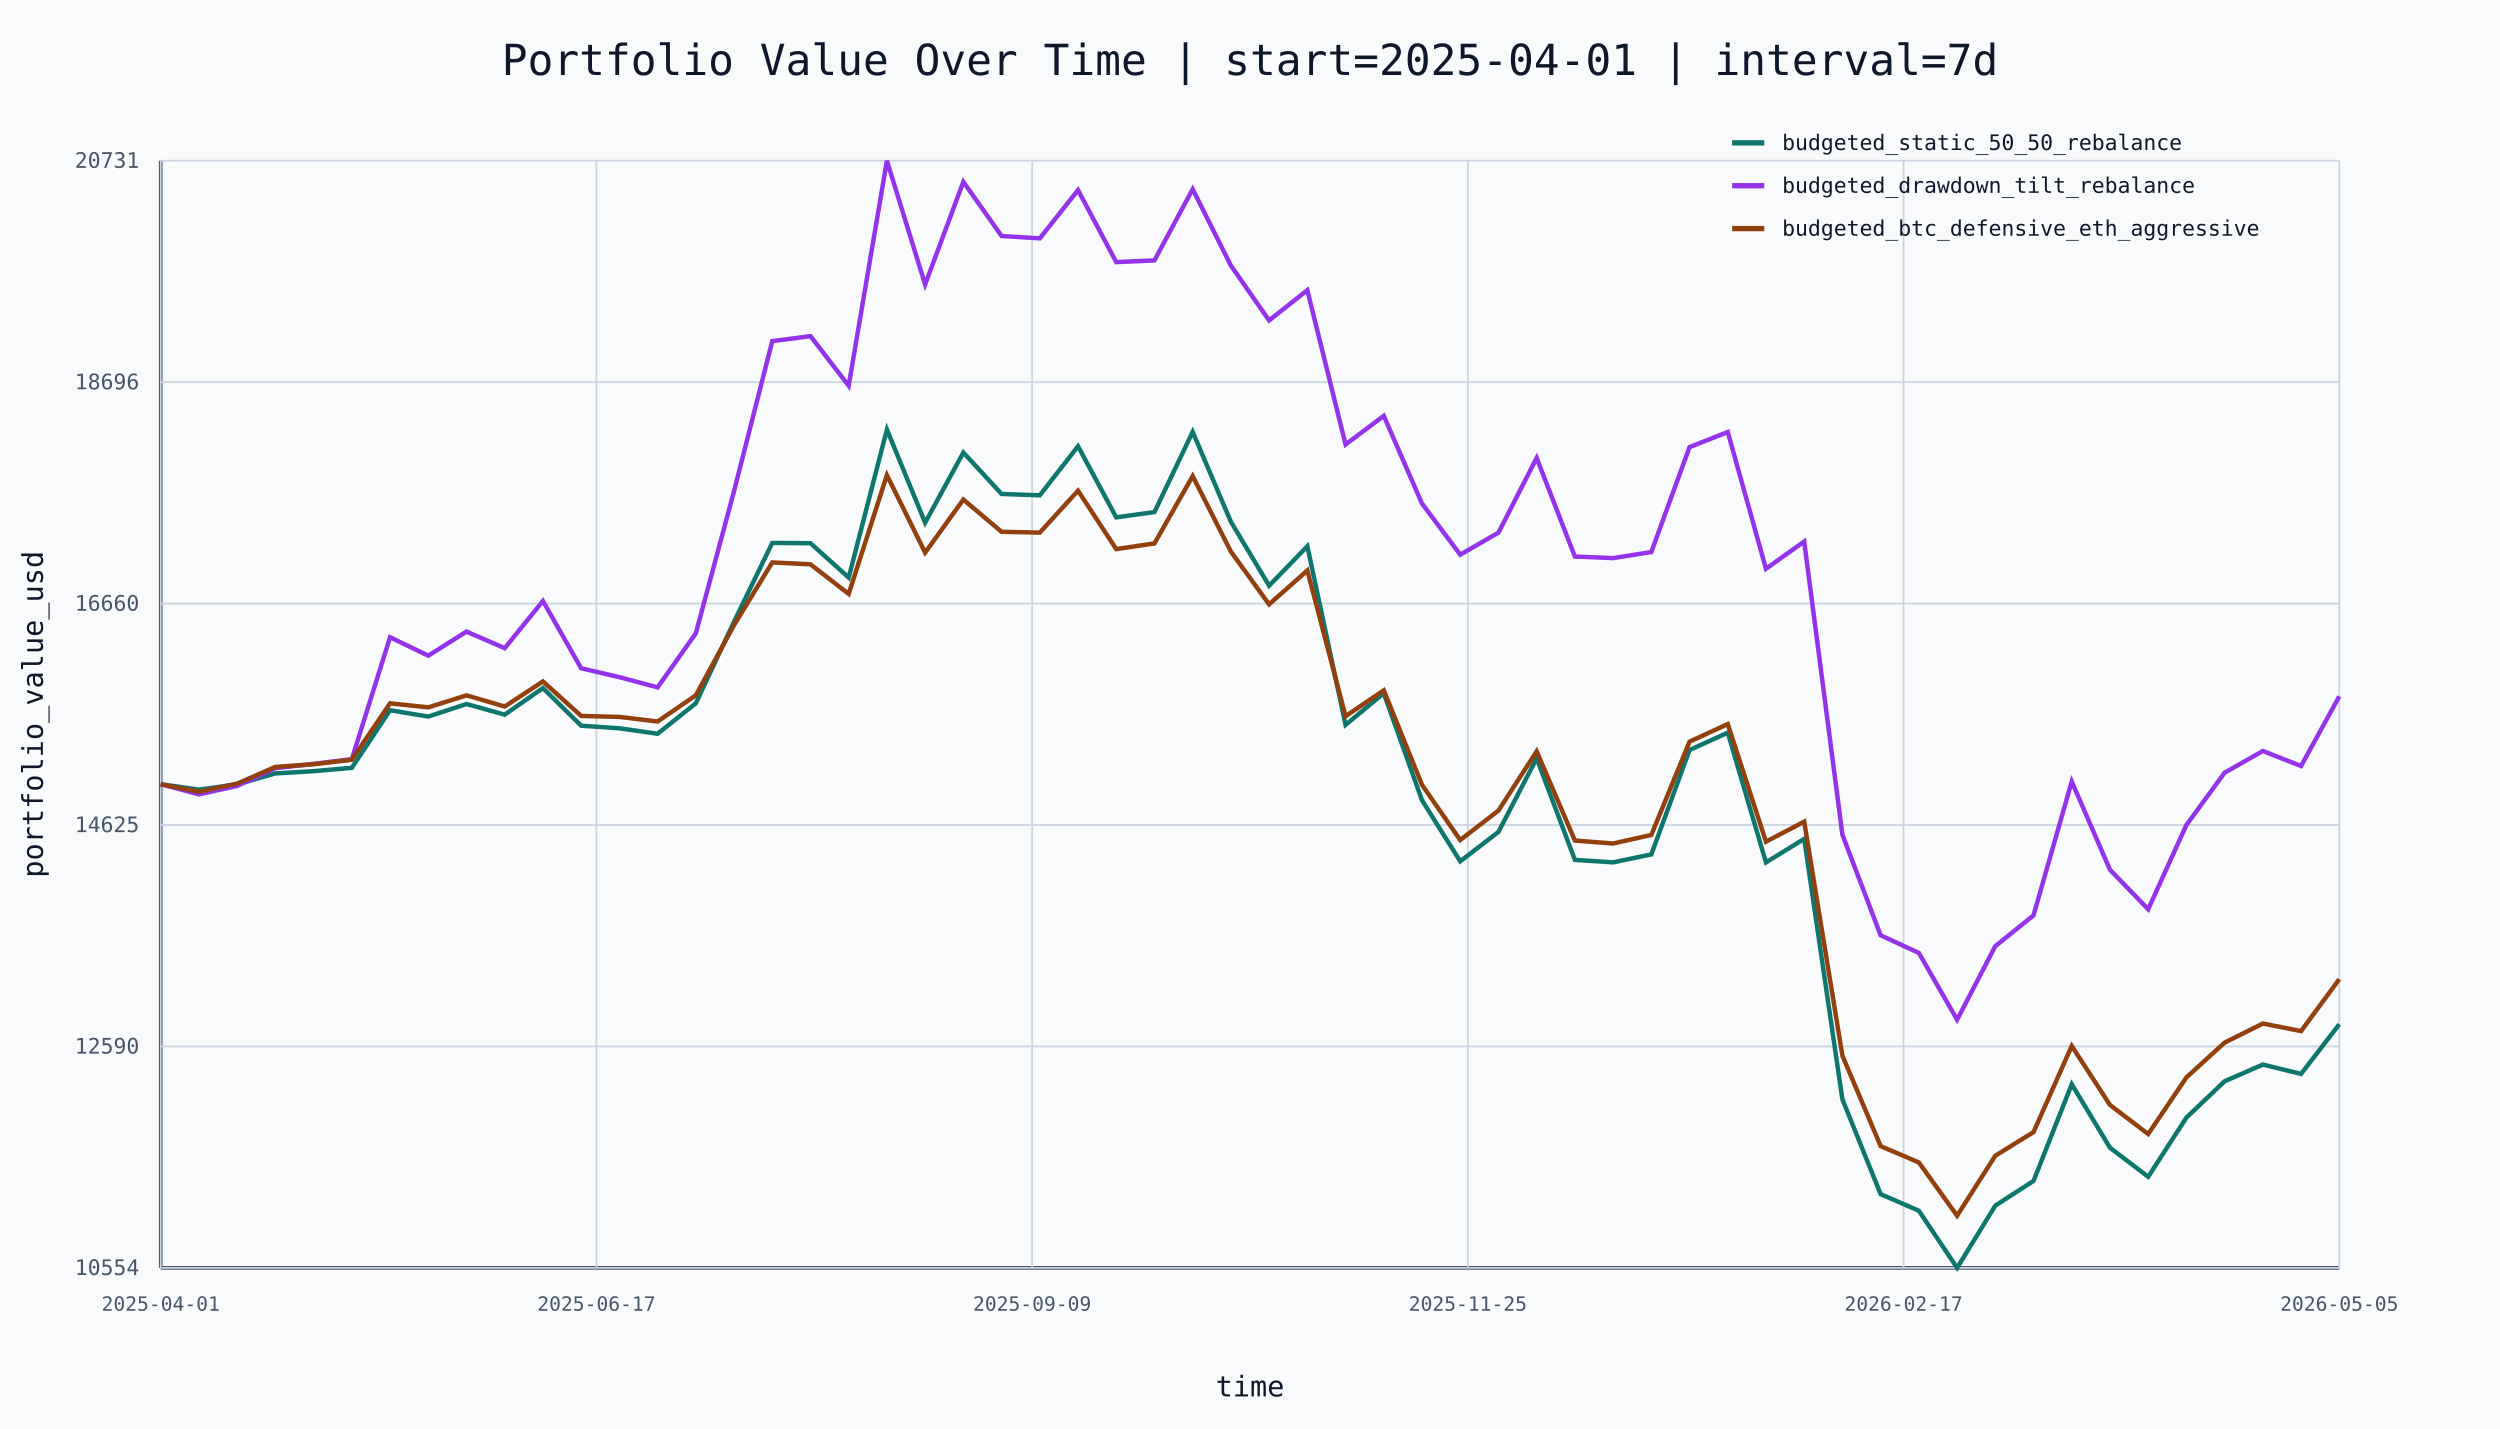
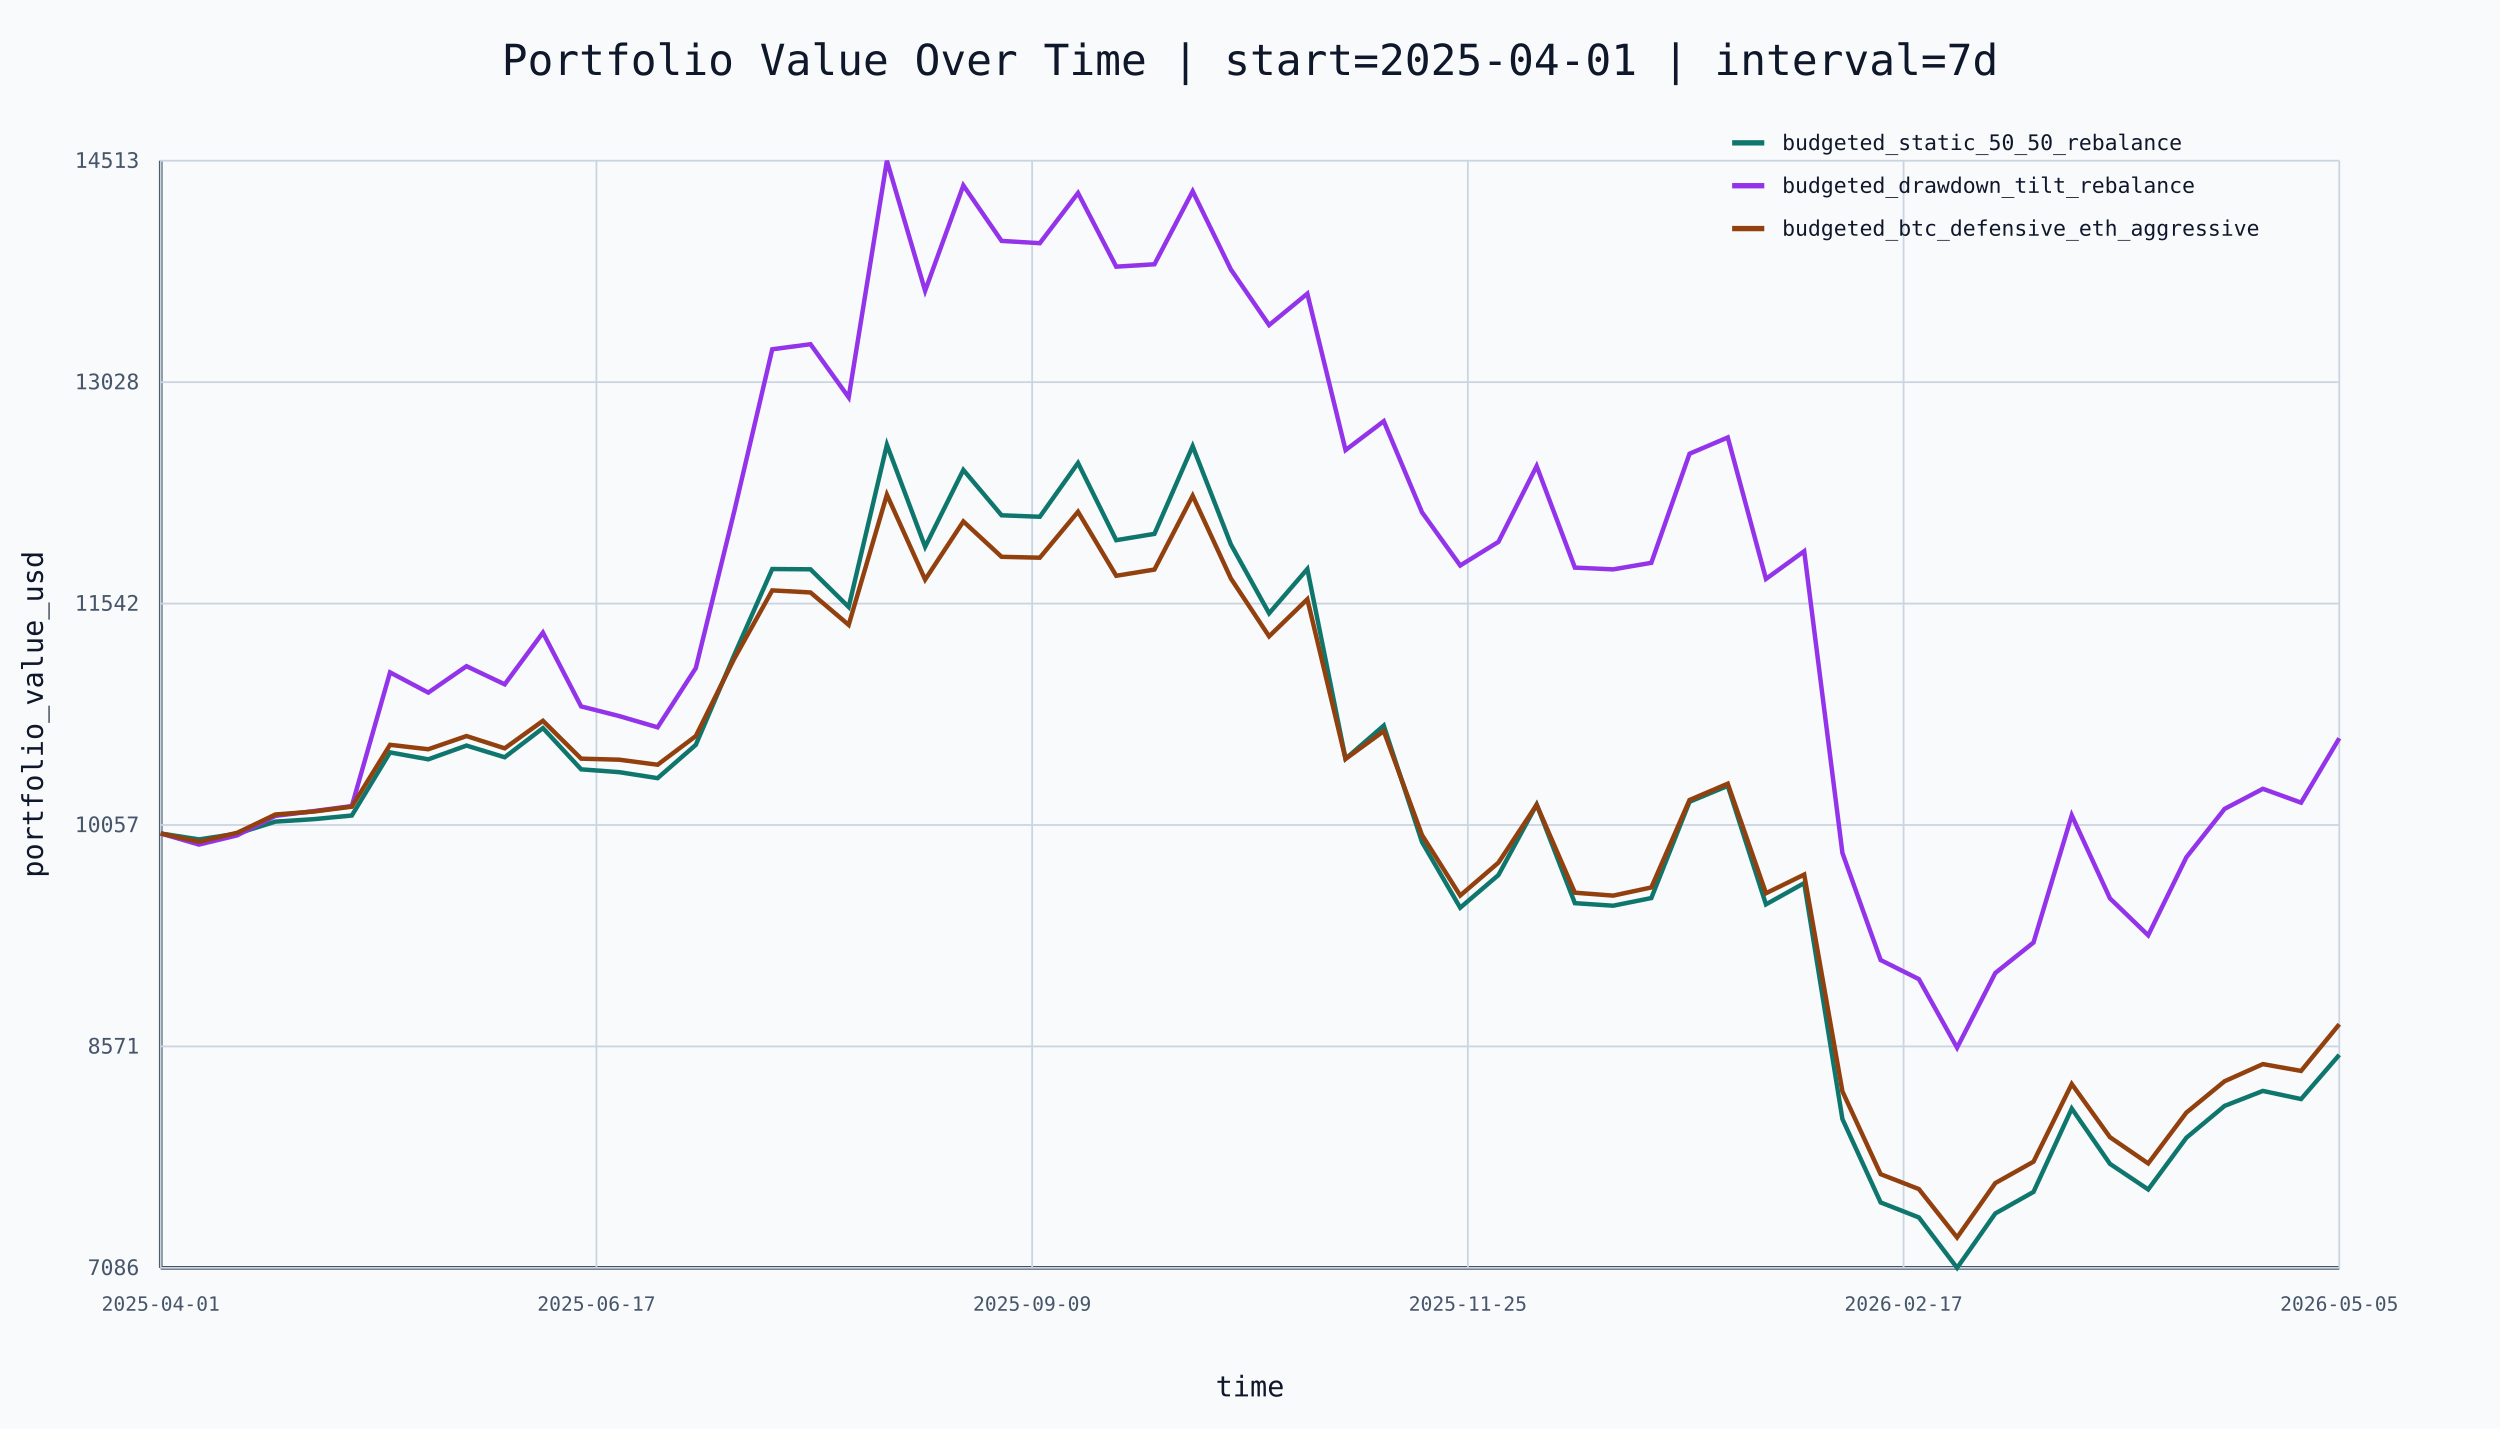
<svg xmlns="http://www.w3.org/2000/svg" width="1400" height="800">
  <rect width="1400" height="800" fill="#f8fafc" />
  <text x="700.0" y="42" text-anchor="middle" font-family="monospace" font-size="24" fill="#0f172a">Portfolio Value Over Time | start=2025-04-01 | interval=7d</text>
  <line x1="90" y1="710" x2="1310" y2="710" stroke="#334155" stroke-width="2" />
  <line x1="90" y1="90" x2="90" y2="710" stroke="#334155" stroke-width="2" />
  <line x1="90.0" y1="710" x2="90.0" y2="90" stroke="#cbd5e1" stroke-width="1" />
  <text x="90.0" y="734" text-anchor="middle" font-family="monospace" font-size="11" fill="#475569">2025-04-01</text>
  <line x1="90" y1="710.0" x2="1310" y2="710.0" stroke="#cbd5e1" stroke-width="1" />
-   <text x="78" y="714.0" text-anchor="end" font-family="monospace" font-size="12" fill="#475569">10554</text>
+   <text x="78" y="714.0" text-anchor="end" font-family="monospace" font-size="12" fill="#475569">7086</text>
  <line x1="334.0" y1="710" x2="334.0" y2="90" stroke="#cbd5e1" stroke-width="1" />
  <text x="334.0" y="734" text-anchor="middle" font-family="monospace" font-size="11" fill="#475569">2025-06-17</text>
  <line x1="90" y1="586.0" x2="1310" y2="586.0" stroke="#cbd5e1" stroke-width="1" />
-   <text x="78" y="590.0" text-anchor="end" font-family="monospace" font-size="12" fill="#475569">12590</text>
+   <text x="78" y="590.0" text-anchor="end" font-family="monospace" font-size="12" fill="#475569">8571</text>
  <line x1="578.0" y1="710" x2="578.0" y2="90" stroke="#cbd5e1" stroke-width="1" />
  <text x="578.0" y="734" text-anchor="middle" font-family="monospace" font-size="11" fill="#475569">2025-09-09</text>
-   <line x1="90" y1="462.0" x2="1310" y2="462.0" stroke="#cbd5e1" stroke-width="1" />
-   <text x="78" y="466.0" text-anchor="end" font-family="monospace" font-size="12" fill="#475569">14625</text>
+   <line x1="90" y1="462" x2="1310" y2="462" stroke="#cbd5e1" stroke-width="1" />
+   <text x="78" y="466" text-anchor="end" font-family="monospace" font-size="12" fill="#475569">10057</text>
  <line x1="822" y1="710" x2="822" y2="90" stroke="#cbd5e1" stroke-width="1" />
  <text x="822" y="734" text-anchor="middle" font-family="monospace" font-size="11" fill="#475569">2025-11-25</text>
-   <line x1="90" y1="338" x2="1310" y2="338" stroke="#cbd5e1" stroke-width="1" />
-   <text x="78" y="342" text-anchor="end" font-family="monospace" font-size="12" fill="#475569">16660</text>
+   <line x1="90" y1="338.0" x2="1310" y2="338.0" stroke="#cbd5e1" stroke-width="1" />
+   <text x="78" y="342.0" text-anchor="end" font-family="monospace" font-size="12" fill="#475569">11542</text>
  <line x1="1066.0" y1="710" x2="1066.0" y2="90" stroke="#cbd5e1" stroke-width="1" />
  <text x="1066.0" y="734" text-anchor="middle" font-family="monospace" font-size="11" fill="#475569">2026-02-17</text>
  <line x1="90" y1="214" x2="1310" y2="214" stroke="#cbd5e1" stroke-width="1" />
-   <text x="78" y="218" text-anchor="end" font-family="monospace" font-size="12" fill="#475569">18696</text>
+   <text x="78" y="218" text-anchor="end" font-family="monospace" font-size="12" fill="#475569">13028</text>
  <line x1="1310.0" y1="710" x2="1310.0" y2="90" stroke="#cbd5e1" stroke-width="1" />
  <text x="1310.0" y="734" text-anchor="middle" font-family="monospace" font-size="11" fill="#475569">2026-05-05</text>
-   <line x1="90" y1="90.0" x2="1310" y2="90.0" stroke="#cbd5e1" stroke-width="1" />
-   <text x="78" y="94.0" text-anchor="end" font-family="monospace" font-size="12" fill="#475569">20731</text>
+   <line x1="90" y1="90" x2="1310" y2="90" stroke="#cbd5e1" stroke-width="1" />
+   <text x="78" y="94" text-anchor="end" font-family="monospace" font-size="12" fill="#475569">14513</text>
  <text x="700.0" y="782" text-anchor="middle" font-family="monospace" font-size="16" fill="#0f172a">time</text>
  <text x="24" y="400.0" transform="rotate(-90 24,400.0)" text-anchor="middle" font-family="monospace" font-size="16" fill="#0f172a">portfolio_value_usd</text>
  <line x1="970" y1="80" x2="988" y2="80" stroke="#0f766e" stroke-width="3" />
  <text x="998" y="84" font-family="monospace" font-size="12" fill="#0f172a">budgeted_static_50_50_rebalance</text>
  <line x1="970" y1="104" x2="988" y2="104" stroke="#9333ea" stroke-width="3" />
  <text x="998" y="108" font-family="monospace" font-size="12" fill="#0f172a">budgeted_drawdown_tilt_rebalance</text>
  <line x1="970" y1="128" x2="988" y2="128" stroke="#92400e" stroke-width="3" />
  <text x="998" y="132" font-family="monospace" font-size="12" fill="#0f172a">budgeted_btc_defensive_eth_aggressive</text>
-   <polyline points="90.0,439.16 111.404,442.195 132.807,439.235 154.211,433.097 175.614,431.852 197.018,429.978 218.421,397.746 239.825,401.277 261.228,394.247 282.632,400.213 304.035,385.31 325.439,406.393 346.842,407.847 368.246,410.897 389.649,393.867 411.053,348.195 432.456,304.053 453.86,304.193 475.263,323.45 496.667,240.566 518.07,292.695 539.474,253.423 560.877,276.609 582.281,277.372 603.684,249.896 625.088,289.707 646.491,286.76 667.895,241.856 689.298,292.186 710.702,328.003 732.105,305.899 753.509,405.898 774.912,388.239 796.316,448.116 817.719,482.334 839.123,465.875 860.526,424.643 881.93,481.534 903.333,482.917 924.737,478.47 946.14,420.017 967.544,410.295 988.947,482.949 1010.351,469.762 1031.754,615.654 1053.158,668.713 1074.561,678.022 1095.965,710.0 1117.368,675.151 1138.772,661.313 1160.175,607.178 1181.579,642.728 1202.982,658.998 1224.386,625.86 1245.789,605.508 1267.193,596.162 1288.596,601.4 1310.0,573.585" fill="none" stroke="#0f766e" stroke-width="2.5" />
-   <polyline points="90.0,439.16 111.404,444.829 132.807,440.115 154.211,430.172 175.614,427.75 197.018,425.156 218.421,356.865 239.825,367.183 261.228,353.689 282.632,362.974 304.035,336.538 325.439,374.239 346.842,379.208 368.246,384.928 389.649,354.674 411.053,275.064 432.456,191.04 453.86,188.227 475.263,216.02 496.667,90.0 518.07,159.314 539.474,101.833 560.877,132.162 582.281,133.481 603.684,106.455 625.088,146.786 646.491,145.817 667.895,105.918 689.298,148.723 710.702,179.428 732.105,162.492 753.509,248.901 774.912,232.882 796.316,282.002 817.719,310.599 839.123,298.29 860.526,256.433 881.93,311.668 903.333,312.543 924.737,309.149 946.14,250.376 967.544,241.924 988.947,318.505 1010.351,303.24 1031.754,467.472 1053.158,523.766 1074.561,533.659 1095.965,571.041 1117.368,529.838 1138.772,512.593 1160.175,437.662 1181.579,487.061 1202.982,509.184 1224.386,461.985 1245.789,432.696 1267.193,420.572 1288.596,428.968 1310.0,389.964" fill="none" stroke="#9333ea" stroke-width="2.5" />
-   <polyline points="90.0,439.16 111.404,443.376 132.807,438.818 154.211,429.462 175.614,427.963 197.018,425.462 218.421,393.871 239.825,396.124 261.228,389.392 282.632,395.65 304.035,381.601 325.439,400.934 346.842,401.467 368.246,404.05 389.649,389.385 411.053,350.065 432.456,314.967 453.86,316.026 475.263,332.597 496.667,266.072 518.07,309.46 539.474,279.753 560.877,297.81 582.281,298.26 603.684,274.796 625.088,307.496 646.491,304.315 667.895,266.622 689.298,308.901 710.702,338.426 732.105,319.479 753.509,401.072 774.912,386.576 796.316,439.502 817.719,470.427 839.123,453.915 860.526,420.732 881.93,470.7 903.333,472.372 924.737,467.551 946.14,415.313 967.544,405.482 988.947,471.351 1010.351,460.113 1031.754,591.195 1053.158,641.824 1074.561,650.979 1095.965,680.773 1117.368,647.215 1138.772,633.964 1160.175,585.759 1181.579,618.773 1202.982,635.057 1224.386,603.359 1245.789,583.84 1267.193,573.184 1288.596,577.417 1310.0,548.338" fill="none" stroke="#92400e" stroke-width="2.5" />
+   <polyline points="90.0,466.747 111.404,470.073 132.807,466.829 154.211,460.101 175.614,458.737 197.018,456.683 218.421,421.354 239.825,425.223 261.228,417.518 282.632,424.058 304.035,407.723 325.439,430.832 346.842,432.425 368.246,435.768 389.649,417.102 411.053,367.041 432.456,318.658 453.86,318.811 475.263,339.919 496.667,249.071 518.07,306.209 539.474,263.164 560.877,288.562 582.281,289.396 603.684,259.272 625.088,302.502 646.491,298.948 667.895,249.848 689.298,304.884 710.702,343.454 732.105,318.643 753.509,424.909 774.912,406.331 796.316,471.559 817.719,508.317 839.123,490.014 860.526,450.58 881.93,505.767 903.333,507.198 924.737,502.908 946.14,448.999 967.544,440.069 988.947,506.451 1010.351,494.511 1031.754,626.659 1053.158,673.379 1074.561,681.762 1095.965,710.0 1117.368,679.528 1138.772,667.458 1160.175,620.809 1181.579,651.76 1202.982,666.09 1224.386,637.125 1245.789,619.285 1267.193,610.923 1288.596,615.475 1310.0,590.709" fill="none" stroke="#0f766e" stroke-width="2.5" />
+   <polyline points="90.0,466.747 111.404,472.96 132.807,467.793 154.211,456.895 175.614,454.24 197.018,451.397 218.421,376.545 239.825,387.853 261.228,373.063 282.632,383.24 304.035,354.264 325.439,395.588 346.842,401.034 368.246,407.304 389.649,374.143 411.053,286.883 432.456,195.602 453.86,192.745 475.263,222.517 496.667,90.0 518.07,162.818 539.474,103.839 560.877,134.9 582.281,136.192 603.684,108.1 625.088,149.329 646.491,147.997 667.895,107.1 689.298,150.934 710.702,182.037 732.105,164.444 753.509,252.058 774.912,235.857 796.316,286.889 817.719,316.675 839.123,303.445 860.526,261.012 881.93,317.868 903.333,318.853 924.737,315.177 946.14,254.083 967.544,244.972 988.947,324.189 1010.351,308.68 1031.754,477.661 1053.158,537.623 1074.561,548.322 1095.965,586.703 1117.368,544.875 1138.772,527.79 1160.175,456.553 1181.579,503.095 1202.982,523.776 1224.386,480.032 1245.789,452.963 1267.193,441.738 1288.596,449.474 1310.0,413.419" fill="none" stroke="#9333ea" stroke-width="2.5" />
+   <polyline points="90.0,466.747 111.404,471.368 132.807,466.372 154.211,456.117 175.614,454.473 197.018,451.733 218.421,417.106 239.825,419.576 261.228,412.197 282.632,419.056 304.035,403.657 325.439,424.848 346.842,425.432 368.246,428.263 389.649,412.189 411.053,369.091 432.456,330.621 453.86,331.781 475.263,349.945 496.667,277.027 518.07,324.585 539.474,292.023 560.877,311.816 582.281,312.309 603.684,286.589 625.088,322.432 646.491,318.945 667.895,277.63 689.298,323.971 710.702,356.334 732.105,335.566 753.509,424.999 774.912,409.405 796.316,467.621 817.719,501.495 839.123,483.078 860.526,450.697 881.93,499.91 903.333,501.55 924.737,496.975 946.14,447.981 967.544,438.857 988.947,500.213 1010.351,489.754 1031.754,611.184 1053.158,657.541 1074.561,665.881 1095.965,692.97 1117.368,662.52 1138.772,650.538 1160.175,607.041 1181.579,636.832 1202.982,651.523 1224.386,623.028 1245.789,605.48 1267.193,595.908 1288.596,599.717 1310.0,573.585" fill="none" stroke="#92400e" stroke-width="2.5" />
</svg>
